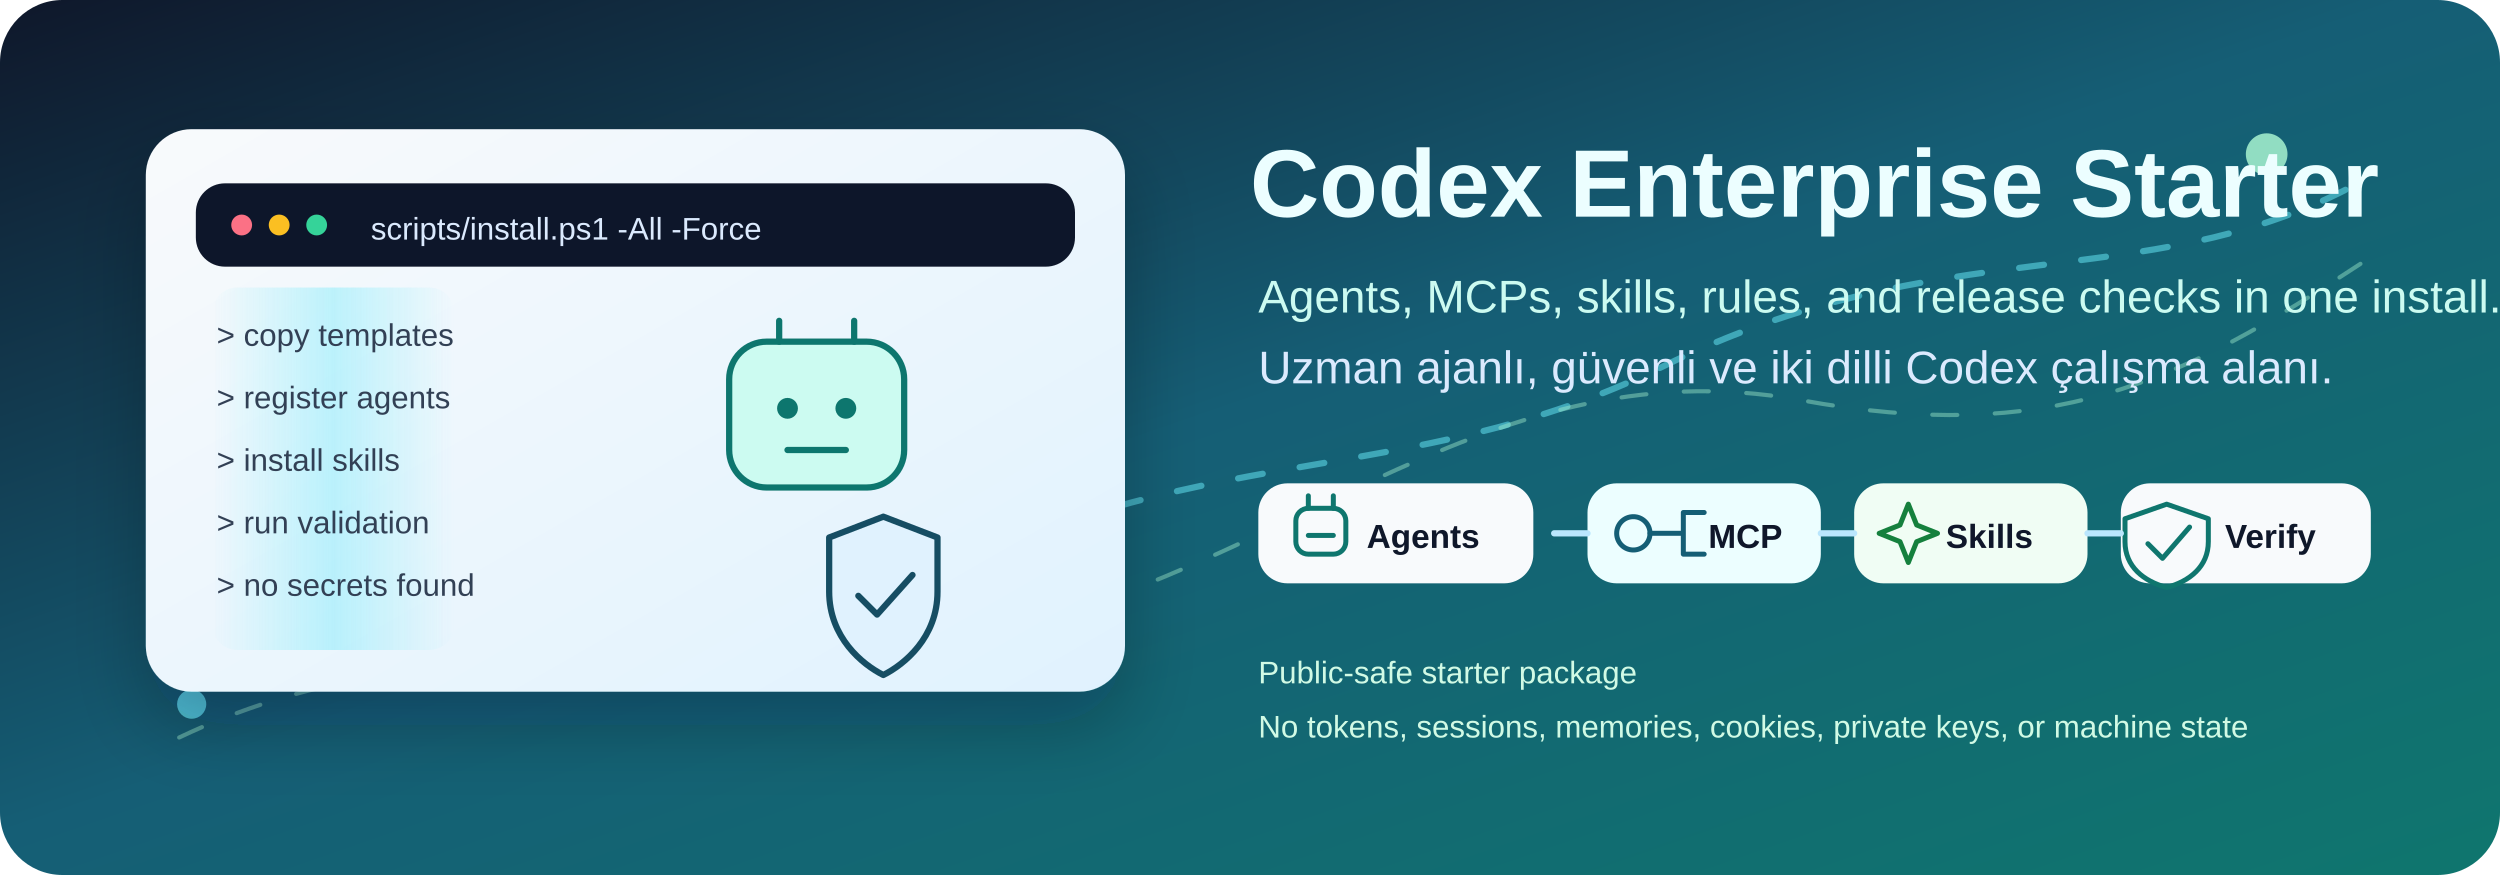
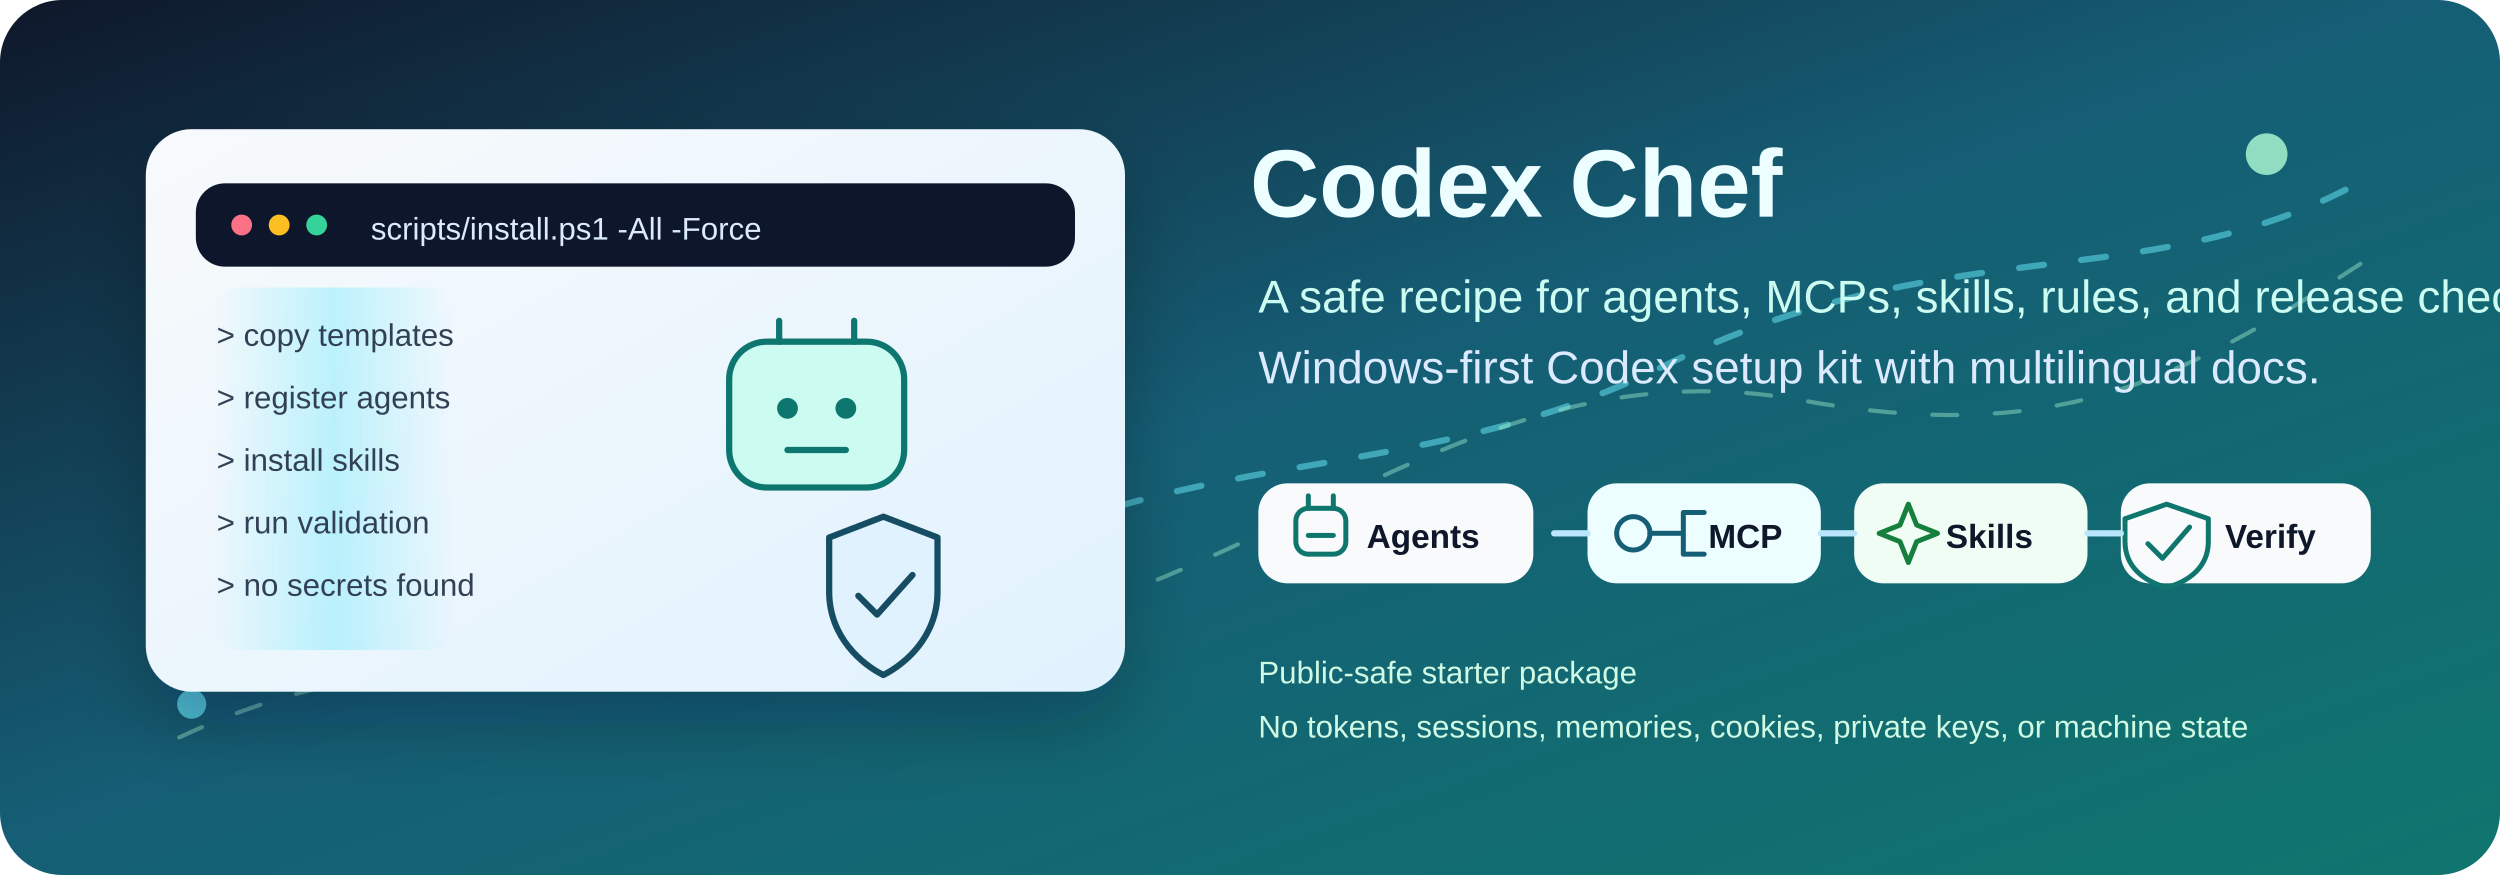
<svg xmlns="http://www.w3.org/2000/svg" width="1200" height="420" viewBox="0 0 1200 420" role="img" aria-labelledby="title desc">
  <defs>
    <linearGradient id="bg" x1="0" y1="0" x2="1" y2="1">
      <stop offset="0%" stop-color="#0f172a" />
      <stop offset="48%" stop-color="#155e75" />
      <stop offset="100%" stop-color="#0f766e" />
    </linearGradient>
    <linearGradient id="panel" x1="0" y1="0" x2="1" y2="1">
      <stop offset="0%" stop-color="#f8fafc" />
      <stop offset="100%" stop-color="#e0f2fe" />
    </linearGradient>
    <linearGradient id="scan" x1="0" y1="0" x2="1" y2="0">
      <stop offset="0%" stop-color="#67e8f9" stop-opacity="0" />
      <stop offset="50%" stop-color="#67e8f9" stop-opacity="0.55" />
      <stop offset="100%" stop-color="#67e8f9" stop-opacity="0" />
    </linearGradient>
    <filter id="shadow" x="-20%" y="-20%" width="140%" height="140%">
      <feDropShadow dx="0" dy="16" stdDeviation="18" flood-color="#061118" flood-opacity="0.25" />
    </filter>
    <style>
      .route-line { stroke-dasharray: 12 18; animation: routeDash 14s linear infinite; }
      .float { animation: floatY 7s cubic-bezier(.22,1,.36,1) infinite; }
      .float-alt { animation: floatYAlt 8s cubic-bezier(.22,1,.36,1) infinite; }
      .pulse { transform-origin: center; animation: pulse 2.8s ease-out infinite; }
      .scan { animation: scanMove 6s cubic-bezier(.22,1,.36,1) infinite; }
      .blink { animation: blink 1.4s steps(2, end) infinite; }
      @keyframes routeDash { to { stroke-dashoffset: -240; } }
      @keyframes floatY { 0%,100% { transform: translateY(0); } 50% { transform: translateY(-7px); } }
      @keyframes floatYAlt { 0%,100% { transform: translateY(0); } 50% { transform: translateY(6px); } }
      @keyframes pulse { 0%,100% { opacity: .55; transform: scale(1); } 50% { opacity: 1; transform: scale(1.08); } }
      @keyframes scanMove { 0%,100% { transform: translateX(-70px); opacity: .05; } 50% { transform: translateX(250px); opacity: .85; } }
      @keyframes blink { 0%,45% { opacity: 1; } 46%,100% { opacity: .25; } }
      @media (prefers-reduced-motion: reduce) {
        .route-line, .float, .float-alt, .pulse, .scan, .blink { animation: none; }
      }
    </style>
  </defs>
  <rect width="1200" height="420" rx="30" fill="url(#bg)" />
  <circle class="pulse" cx="1088" cy="74" r="10" fill="#a7f3d0" opacity="0.85" />
  <circle class="pulse" cx="92" cy="338" r="7" fill="#67e8f9" opacity="0.7" />
  <path class="route-line" d="M76 318 C210 238 300 362 438 284 C568 210 676 236 798 176 C932 110 1028 142 1128 90" fill="none" stroke="#67e8f9" stroke-width="3" stroke-opacity="0.52" stroke-linecap="round" />
  <path class="route-line" d="M86 354 C208 296 318 330 446 310 C612 284 708 164 864 192 C984 214 1046 184 1134 126" fill="none" stroke="#a7f3d0" stroke-width="2" stroke-opacity="0.42" stroke-linecap="round" />
  <g filter="url(#shadow)">
    <rect x="70" y="62" width="470" height="270" rx="22" fill="url(#panel)" />
    <rect x="94" y="88" width="422" height="40" rx="14" fill="#0f172a" />
    <circle cx="116" cy="108" r="5" fill="#fb7185" />
    <circle cx="134" cy="108" r="5" fill="#fbbf24" />
    <circle cx="152" cy="108" r="5" fill="#34d399" />
    <text x="178" y="115" font-family="Segoe UI, Arial, sans-serif" font-size="15" fill="#dbeafe">scripts/install.ps1 -All -Force</text>
    <rect class="scan" x="102" y="138" width="116" height="174" rx="12" fill="url(#scan)" opacity="0.7" />
    <g font-family="Segoe UI, Arial, sans-serif" font-size="15" fill="#334155">
      <text x="104" y="166">&gt; copy templates</text>
      <text x="104" y="196">&gt; register agents</text>
      <text x="104" y="226">&gt; install skills</text>
      <text x="104" y="256">&gt; run validation</text>
      <text x="104" y="286">&gt; no secrets found</text>
    </g>
    <g class="float" transform="translate(350 154)" fill="none" stroke="#0f766e" stroke-width="3" stroke-linecap="round" stroke-linejoin="round">
      <rect x="0" y="10" width="84" height="70" rx="18" fill="#ccfbf1" stroke="#0f766e" />
      <path d="M24 10 V0 M60 10 V0" />
      <circle cx="28" cy="42" r="5" fill="#0f766e" stroke="none" />
      <circle cx="56" cy="42" r="5" fill="#0f766e" stroke="none" />
      <path d="M28 62 H56" />
    </g>
    <g class="float-alt" transform="translate(382 246)" fill="none" stroke="#164e63" stroke-width="3" stroke-linecap="round" stroke-linejoin="round">
      <path d="M16 12 L42 2 L68 12 V38 C68 60 52 73 42 78 C32 73 16 60 16 38 Z" fill="#e0f2fe" />
      <path d="M30 40 L39 49 L56 30" />
    </g>
  </g>
  <g font-family="Segoe UI, Arial, sans-serif" fill="#ecfeff">
-     <text x="600" y="104" font-size="46" font-weight="800">Codex Enterprise Starter</text>
-     <text x="604" y="150" font-size="22" fill="#ccfbf1">Agents, MCPs, skills, rules, and release checks in one install.</text>
-     <text x="604" y="184" font-size="22" fill="#dbeafe">Uzman ajanlı, güvenli ve iki dilli Codex çalışma alanı.</text>
+     <text x="600" y="104" font-size="46" font-weight="800">Codex Chef</text>
+     <text x="604" y="150" font-size="22" fill="#ccfbf1">A safe recipe for agents, MCPs, skills, rules, and release checks.</text>
+     <text x="604" y="184" font-size="22" fill="#dbeafe">Windows-first Codex setup kit with multilingual docs.</text>
  </g>
  <g font-family="Segoe UI, Arial, sans-serif" font-size="16" font-weight="750">
    <g class="float">
      <rect x="604" y="232" width="132" height="48" rx="14" fill="#f8fafc" />
      <g fill="none" stroke="#0f766e" stroke-width="2.4" stroke-linecap="round" stroke-linejoin="round">
        <rect x="622" y="244" width="24" height="22" rx="6" />
        <path d="M628 244 V238 M640 244 V238 M628 257 H640" />
      </g>
      <text x="656" y="263" fill="#0f172a">Agents</text>
    </g>
    <g class="float-alt">
      <rect x="762" y="232" width="112" height="48" rx="14" fill="#ecfeff" />
      <g fill="none" stroke="#155e75" stroke-width="2.4" stroke-linecap="round" stroke-linejoin="round">
        <circle cx="784" cy="256" r="8" />
        <path d="M792 256 H808 M808 246 V266 M808 246 H818 M808 266 H818" />
      </g>
      <text x="820" y="263" fill="#0f172a">MCP</text>
    </g>
    <g class="float">
      <rect x="890" y="232" width="112" height="48" rx="14" fill="#f0fdf4" />
      <g fill="none" stroke="#15803d" stroke-width="2.4" stroke-linecap="round" stroke-linejoin="round">
        <path d="M916 242 L920 252 L930 256 L920 260 L916 270 L912 260 L902 256 L912 252 Z" />
      </g>
      <text x="934" y="263" fill="#0f172a">Skills</text>
    </g>
    <g class="float-alt">
      <rect x="1018" y="232" width="120" height="48" rx="14" fill="#f8fafc" />
      <g fill="none" stroke="#0f766e" stroke-width="2.4" stroke-linecap="round" stroke-linejoin="round">
        <path d="M1040 242 L1060 249 V260 C1060 272 1051 279 1040 282 C1029 279 1020 272 1020 260 V249 Z" />
        <path d="M1031 261 L1038 268 L1051 253" />
      </g>
      <text x="1068" y="263" fill="#0f172a">Verify</text>
    </g>
  </g>
  <g fill="none" stroke="#bae6fd" stroke-width="3" stroke-linecap="round">
    <path class="blink" d="M746 256 H762" />
    <path class="blink" d="M874 256 H890" />
    <path class="blink" d="M1002 256 H1018" />
  </g>
  <g font-family="Segoe UI, Arial, sans-serif" font-size="15" fill="#d1fae5">
    <text x="604" y="328">Public-safe starter package</text>
    <text x="604" y="354">No tokens, sessions, memories, cookies, private keys, or machine state</text>
  </g>
</svg>
